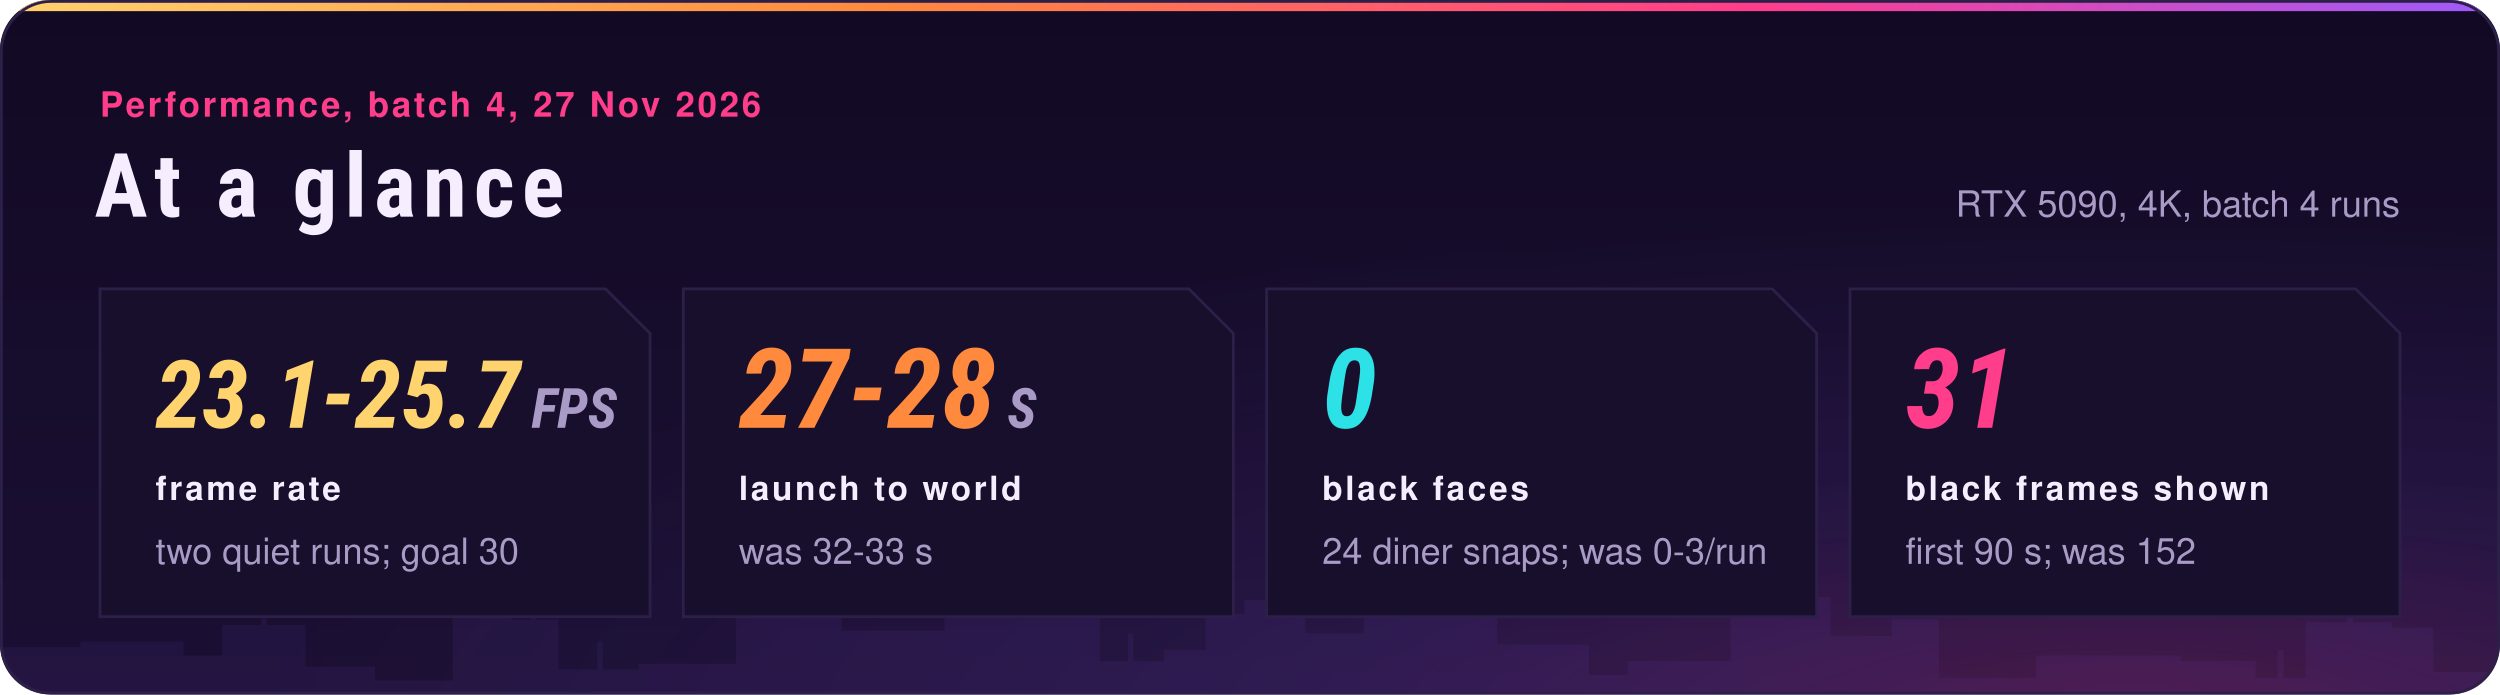
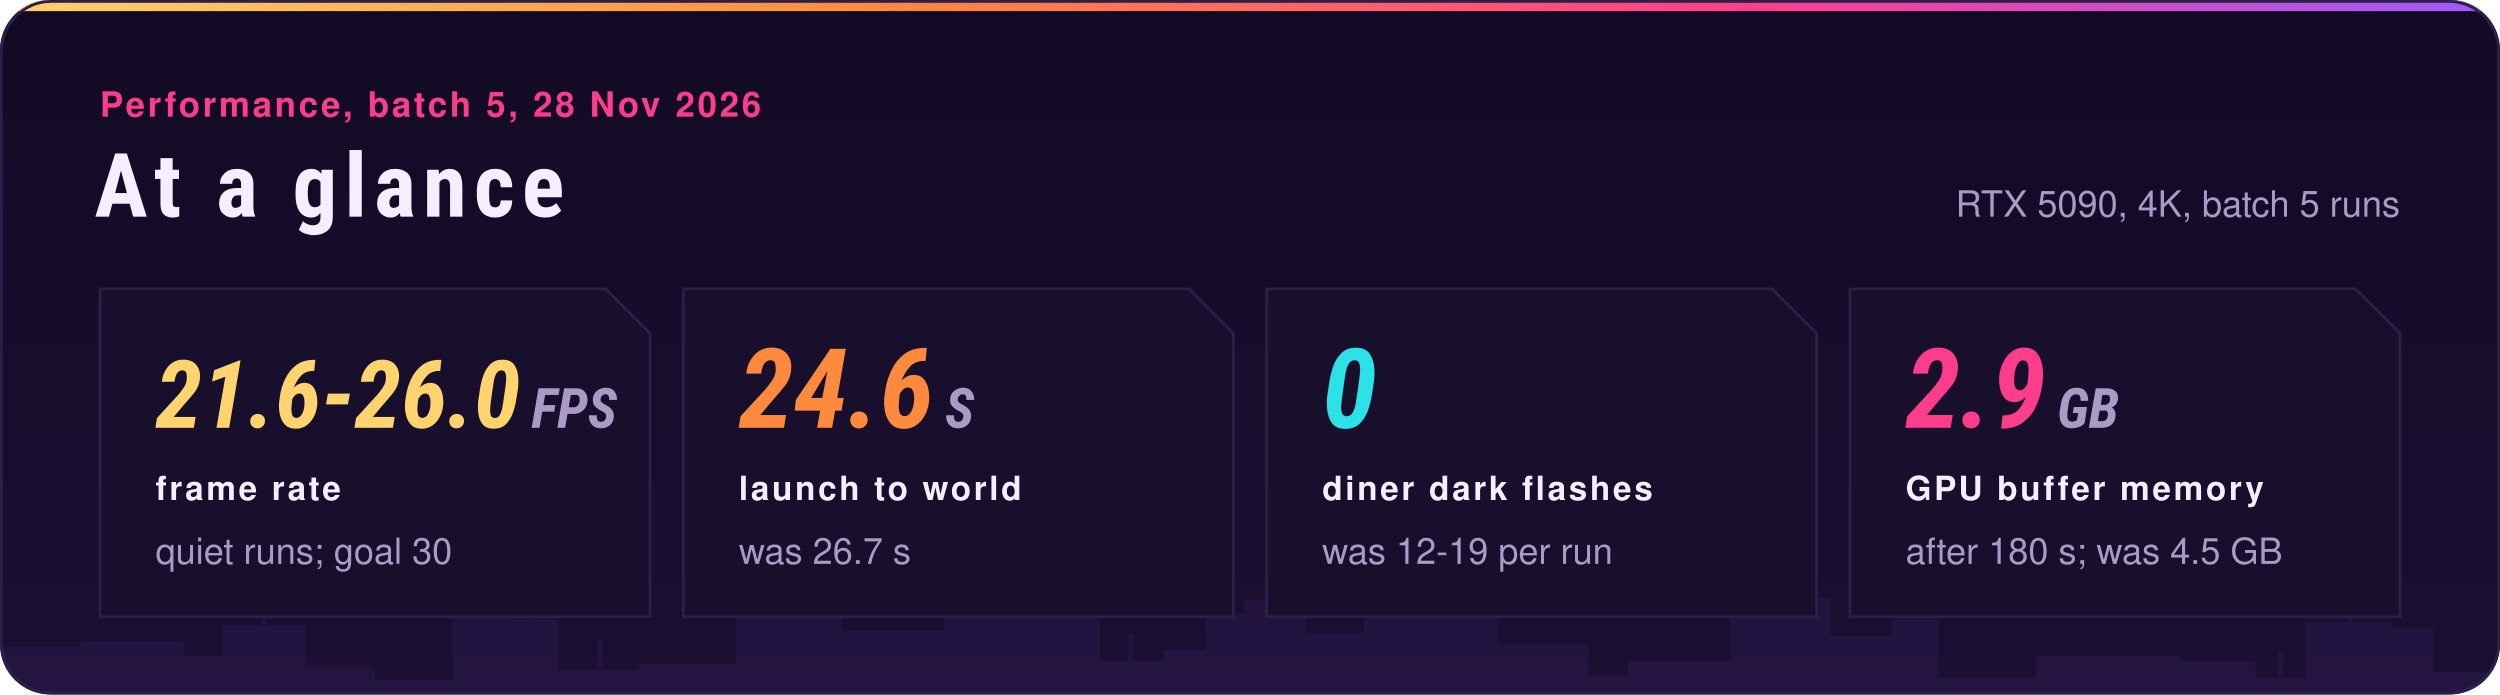
<svg xmlns="http://www.w3.org/2000/svg" width="900" height="250" viewBox="0 0 900 250" role="img" aria-labelledby="title desc">
  <style>
    .d{font-family:"Bahnschrift SemiBold Condensed","Bahnschrift Condensed","DIN Condensed","Roboto Condensed","Arial Narrow",Impact,sans-serif;font-weight:600}
    .s{font-family:-apple-system,BlinkMacSystemFont,"Segoe UI",Helvetica,Arial,sans-serif}
    .up{text-transform:uppercase;letter-spacing:.08em}
    .fade{animation:fade .7s ease-out both}
    .grow{transform-box:fill-box;transform-origin:left center;animation:grow 1.1s cubic-bezier(.2,.7,.2,1) both}
    .rise{transform-box:fill-box;transform-origin:center bottom;animation:rise 1.6s cubic-bezier(.2,.7,.2,1) both}
    .t1{animation-delay:.15s}.t2{animation-delay:.3s}.t3{animation-delay:.45s}.t4{animation-delay:.6s}
    .t5{animation-delay:.75s}.t6{animation-delay:.9s}.t7{animation-delay:1.1s}.t8{animation-delay:1.4s}
    @keyframes fade{from{opacity:0}to{opacity:1}}
    @keyframes grow{from{transform:scaleX(0)}to{transform:scaleX(1)}}
    @keyframes rise{from{transform:translateY(24px);opacity:.4}to{transform:none;opacity:1}}
    @media (prefers-reduced-motion:reduce){.fade,.grow,.rise{animation:none}}
  </style>
  <defs>
    <linearGradient id="cardbg" x1="0" y1="0" x2="0" y2="1">
      <stop offset="0" stop-color="#120a24" />
      <stop offset="1" stop-color="#1b0f33" />
    </linearGradient>
-     <radialGradient id="glow" cx=".85" cy="1.05" r=".75">
-       <stop offset="0" stop-color="#ff3d8b" stop-opacity=".22" />
-       <stop offset=".5" stop-color="#9b5cff" stop-opacity=".08" />
-       <stop offset="1" stop-color="#9b5cff" stop-opacity="0" />
-     </radialGradient>
    <linearGradient id="sunset" x1="0" y1="0" x2="1" y2="0">
      <stop offset="0" stop-color="#ffd36e" />
      <stop offset=".35" stop-color="#ff8a3d" />
      <stop offset=".7" stop-color="#ff3d8b" />
      <stop offset="1" stop-color="#9b5cff" />
    </linearGradient>
    <linearGradient id="sunsetv" x1="0" y1="0" x2="0" y2="1">
      <stop offset="0" stop-color="#ffd36e" />
      <stop offset=".35" stop-color="#ff8a3d" />
      <stop offset=".7" stop-color="#ff3d8b" />
      <stop offset="1" stop-color="#9b5cff" />
    </linearGradient>
    <clipPath id="cardclip">
      <rect width="900" height="250" rx="18" />
    </clipPath>
  </defs>
  <g clip-path="url(#cardclip)">
    <rect width="900" height="250" fill="url(#cardbg)" />
-     <rect width="900" height="250" fill="url(#glow)" />
    <path d="M0 250L0 233L29 233L29 231L66 231L66 236L80 236L80 225L94 225L94 215L96 215L96 225L110 225L110 240L135 240L135 245L163 245L163 221L184 221L184 223L191 223L191 213L193 213L193 223L201 223L201 241L215 241L215 231L217 231L217 241L230 241L230 239L265 239L265 218L303 218L303 227L340 227L340 213L359 213L359 214L396 214L396 238L406 238L406 228L408 228L408 238L419 238L419 234L434 234L434 221L448 221L448 216L470 216L470 228L491 228L491 211L498 211L498 201L500 201L500 211L507 211L507 216L522 216L522 206L524 206L524 216L539 216L539 232L572 232L572 243L586 243L586 238L623 238L623 215L659 215L659 229L681 229L681 223L698 223L698 244L733 244L733 236L749 236L749 236L785 236L785 238L812 238L812 244L820 244L820 234L822 234L822 244L830 244L830 224L845 224L845 214L847 214L847 224L861 224L861 226L876 226L876 242L900 242L900 238L900 238L900 250Z" fill="#9b5cff" fill-opacity=".07" />
    <rect width="900" height="4" fill="url(#sunset)" />
  </g>
  <rect x=".5" y=".5" width="899" height="249" rx="18" fill="none" stroke="#2c2048" />
-   <text class="s up" x="36" y="42" font-size="12.5" font-weight="700" fill="#ff3d8b">Performance, batch 4, 27 Nov 2026</text>
+   <text class="s up" x="36" y="42" font-size="12.5" font-weight="700" fill="#ff3d8b">Performance, batch 5, 28 Nov 2026</text>
  <text class="d up" x="34" y="78" font-size="32" letter-spacing=".04em" fill="#f6eefe">At a glance</text>
  <g class="fade t1">
    <polygon points="36,104 218,104 234,120 234,222 36,222" fill="#170f2b" stroke="#2c2048" />
-     <text class="d" x="56" y="154" font-size="34" font-style="italic" fill="#ffd36e">23.1-25.7<tspan font-size="20" fill="#a99bc6" dx="4">FPS</tspan>
+     <text class="d" x="56" y="154" font-size="34" font-style="italic" fill="#ffd36e">21.6-26.0<tspan font-size="20" fill="#a99bc6" dx="4">FPS</tspan>
    </text>
    <text class="s up" x="56" y="180" font-size="12" font-weight="700" fill="#f6eefe">frame rate</text>
-     <text class="s" x="56" y="203" font-size="13" fill="#a99bc6">two quiet runs; goal 30</text>
+     <text class="s" x="56" y="203" font-size="13" fill="#a99bc6">quiet runs; goal 30</text>
  </g>
  <g class="fade t2">
    <polygon points="246,104 428,104 444,120 444,222 246,222" fill="#170f2b" stroke="#2c2048" />
-     <text class="d" x="266" y="154" font-size="40" font-style="italic" fill="#ff8a3d">27-28<tspan font-size="20" fill="#a99bc6" dx="4">S</tspan>
+     <text class="d" x="266" y="154" font-size="40" font-style="italic" fill="#ff8a3d">24.6<tspan font-size="20" fill="#a99bc6" dx="4">S</tspan>
    </text>
    <text class="s up" x="266" y="180" font-size="12" font-weight="700" fill="#f6eefe">launch to world</text>
-     <text class="s" x="266" y="203" font-size="13" fill="#a99bc6">was 32-33 s</text>
+     <text class="s" x="266" y="203" font-size="13" fill="#a99bc6">was 26.7 s</text>
  </g>
  <g class="fade t3">
    <polygon points="456,104 638,104 654,120 654,222 456,222" fill="#170f2b" stroke="#2c2048" />
    <text class="d" x="476" y="154" font-size="40" font-style="italic" fill="#2de2e6">0</text>
-     <text class="s up" x="476" y="180" font-size="12" font-weight="700" fill="#f6eefe">black faces</text>
-     <text class="s" x="476" y="203" font-size="13" fill="#a99bc6">24 diner snaps; was 0-3/run</text>
+     <text class="s up" x="476" y="180" font-size="12" font-weight="700" fill="#f6eefe">diner dark flashes</text>
+     <text class="s" x="476" y="203" font-size="13" fill="#a99bc6">was 12-19 per run</text>
  </g>
  <g class="fade t4">
    <polygon points="666,104 848,104 864,120 864,222 666,222" fill="#170f2b" stroke="#2c2048" />
-     <text class="d" x="686" y="154" font-size="40" font-style="italic" fill="#ff3d8b">31</text>
-     <text class="s up" x="686" y="180" font-size="12" font-weight="700" fill="#f6eefe">black frames shown</text>
-     <text class="s" x="686" y="203" font-size="13" fill="#a99bc6">first 90 s; was 152</text>
+     <text class="d" x="686" y="154" font-size="40" font-style="italic" fill="#ff3d8b">2.9<tspan font-size="20" fill="#a99bc6" dx="4">GB</tspan>
+     </text>
+     <text class="s up" x="686" y="180" font-size="12" font-weight="700" fill="#f6eefe">GPU buffer memory</text>
+     <text class="s" x="686" y="203" font-size="13" fill="#a99bc6">after 180 s; was 4.5 GB</text>
  </g>
-   <text class="s" x="864" y="78" font-size="13" text-anchor="end" fill="#a99bc6">RTX 5090, 4K, batch 4 runs</text>
+   <text class="s" x="864" y="78" font-size="13" text-anchor="end" fill="#a99bc6">RTX 5090, 4K, batch 5 runs</text>
</svg>
